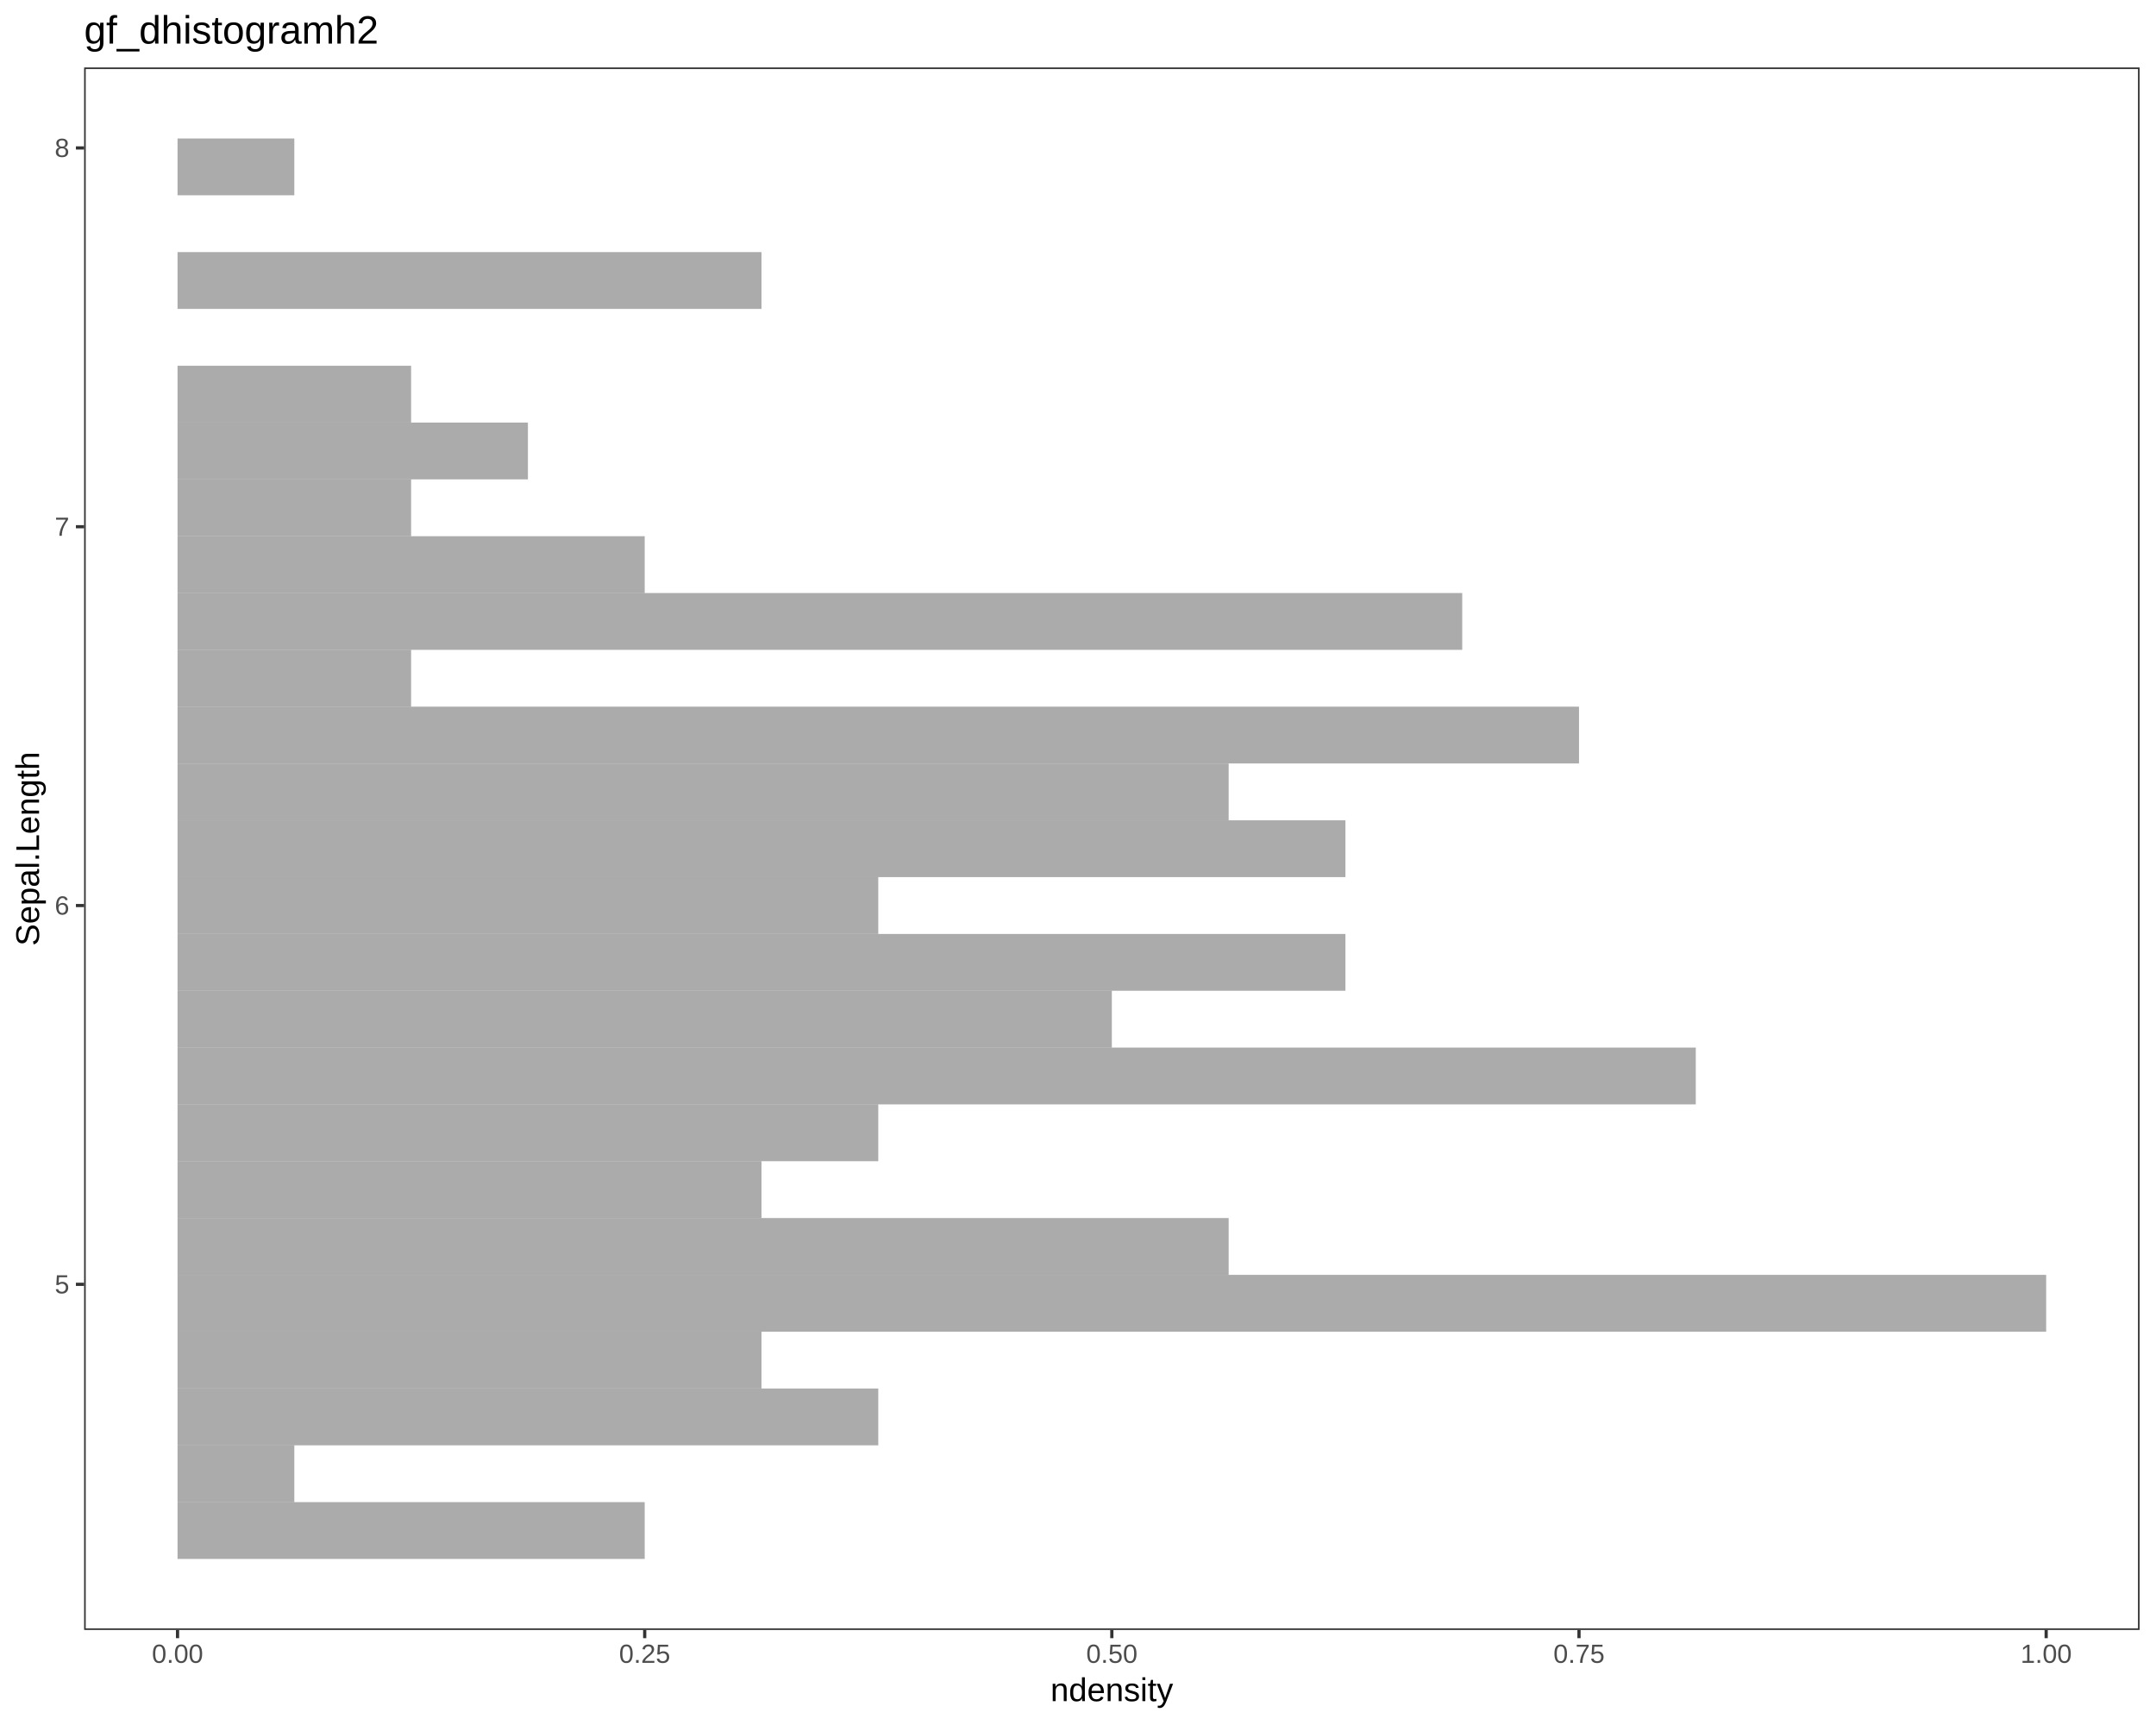
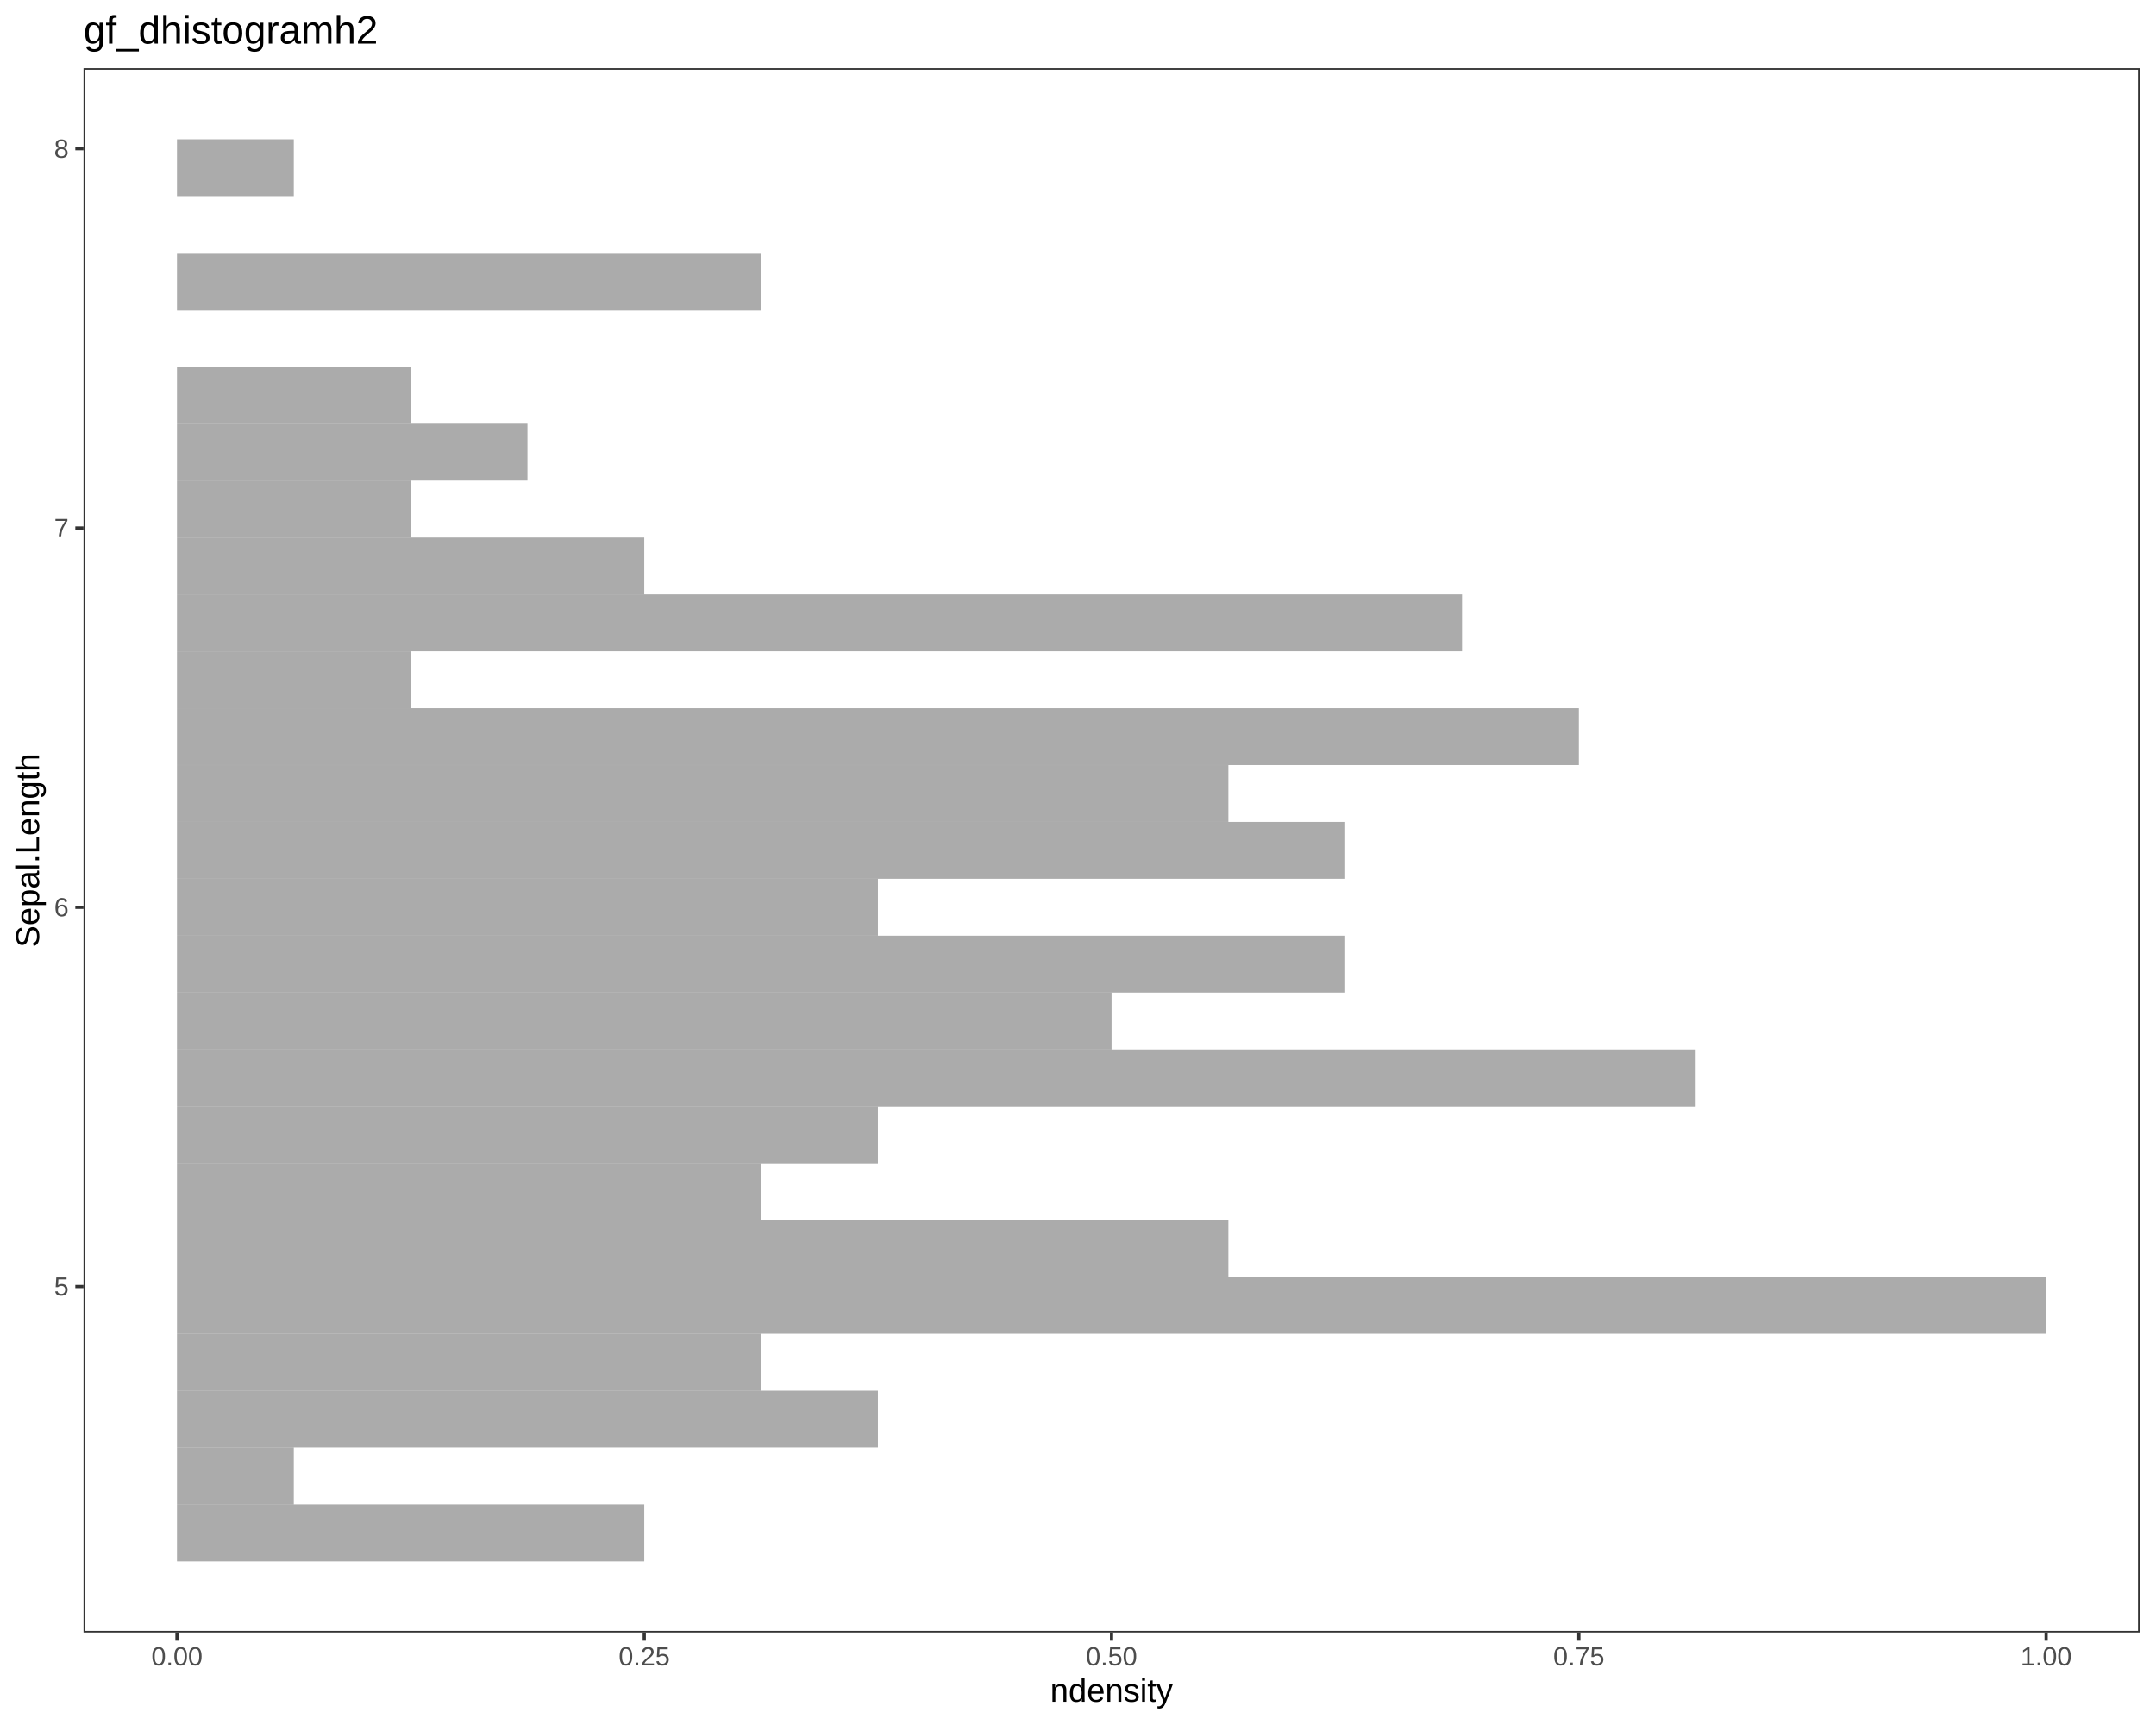
<svg xmlns="http://www.w3.org/2000/svg" viewBox="0 0 720.00 576.00">
  <defs>
    <style type="text/css">
    line, polyline, polygon, path, rect, circle {
      fill: none;
      stroke: #000000;
      stroke-linecap: round;
      stroke-linejoin: round;
      stroke-miterlimit: 10.00;
    }
  </style>
  </defs>
  <rect width="100%" height="100%" style="stroke: none; fill: #FFFFFF;" />
  <rect x="0.00" y="0.00" width="720.00" height="576.00" style="stroke-width: 1.07; stroke: #FFFFFF; fill: #FFFFFF;" />
  <defs>
-     <clipPath id="cpMjguMDl8NzE0LjUyfDU0NC4yN3wyMi41Mg==">
-       <rect x="28.09" y="22.52" width="686.43" height="521.75" />
+     <clipPath id="cpMjcuODl8NzE0LjUyfDU0NS4xM3wyMi43Nw==">
+       <rect x="27.89" y="22.77" width="686.64" height="522.36" />
    </clipPath>
  </defs>
-   <rect x="28.09" y="22.52" width="686.43" height="521.75" style="stroke-width: 1.07; stroke: none; fill: #FFFFFF;" clip-path="url(#cpMjguMDl8NzE0LjUyfDU0NC4yN3wyMi41Mg==)" />
-   <rect x="59.29" y="501.58" width="156.01" height="18.97" style="stroke-width: 1.07; stroke: none; stroke-linecap: butt; fill: #595959; fill-opacity: 0.50;" clip-path="url(#cpMjguMDl8NzE0LjUyfDU0NC4yN3wyMi41Mg==)" />
-   <rect x="59.29" y="482.61" width="39.00" height="18.97" style="stroke-width: 1.07; stroke: none; stroke-linecap: butt; fill: #595959; fill-opacity: 0.50;" clip-path="url(#cpMjguMDl8NzE0LjUyfDU0NC4yN3wyMi41Mg==)" />
-   <rect x="59.29" y="463.64" width="234.01" height="18.97" style="stroke-width: 1.07; stroke: none; stroke-linecap: butt; fill: #595959; fill-opacity: 0.50;" clip-path="url(#cpMjguMDl8NzE0LjUyfDU0NC4yN3wyMi41Mg==)" />
-   <rect x="59.29" y="444.66" width="195.01" height="18.97" style="stroke-width: 1.07; stroke: none; stroke-linecap: butt; fill: #595959; fill-opacity: 0.50;" clip-path="url(#cpMjguMDl8NzE0LjUyfDU0NC4yN3wyMi41Mg==)" />
-   <rect x="59.29" y="425.69" width="624.03" height="18.97" style="stroke-width: 1.07; stroke: none; stroke-linecap: butt; fill: #595959; fill-opacity: 0.50;" clip-path="url(#cpMjguMDl8NzE0LjUyfDU0NC4yN3wyMi41Mg==)" />
-   <rect x="59.29" y="406.72" width="351.02" height="18.97" style="stroke-width: 1.07; stroke: none; stroke-linecap: butt; fill: #595959; fill-opacity: 0.50;" clip-path="url(#cpMjguMDl8NzE0LjUyfDU0NC4yN3wyMi41Mg==)" />
-   <rect x="59.29" y="387.75" width="195.01" height="18.97" style="stroke-width: 1.07; stroke: none; stroke-linecap: butt; fill: #595959; fill-opacity: 0.50;" clip-path="url(#cpMjguMDl8NzE0LjUyfDU0NC4yN3wyMi41Mg==)" />
-   <rect x="59.29" y="368.77" width="234.01" height="18.97" style="stroke-width: 1.07; stroke: none; stroke-linecap: butt; fill: #595959; fill-opacity: 0.50;" clip-path="url(#cpMjguMDl8NzE0LjUyfDU0NC4yN3wyMi41Mg==)" />
-   <rect x="59.29" y="349.80" width="507.02" height="18.97" style="stroke-width: 1.07; stroke: none; stroke-linecap: butt; fill: #595959; fill-opacity: 0.50;" clip-path="url(#cpMjguMDl8NzE0LjUyfDU0NC4yN3wyMi41Mg==)" />
-   <rect x="59.29" y="330.83" width="312.01" height="18.97" style="stroke-width: 1.07; stroke: none; stroke-linecap: butt; fill: #595959; fill-opacity: 0.50;" clip-path="url(#cpMjguMDl8NzE0LjUyfDU0NC4yN3wyMi41Mg==)" />
-   <rect x="59.29" y="311.86" width="390.02" height="18.97" style="stroke-width: 1.07; stroke: none; stroke-linecap: butt; fill: #595959; fill-opacity: 0.50;" clip-path="url(#cpMjguMDl8NzE0LjUyfDU0NC4yN3wyMi41Mg==)" />
-   <rect x="59.29" y="292.88" width="234.01" height="18.97" style="stroke-width: 1.07; stroke: none; stroke-linecap: butt; fill: #595959; fill-opacity: 0.50;" clip-path="url(#cpMjguMDl8NzE0LjUyfDU0NC4yN3wyMi41Mg==)" />
-   <rect x="59.29" y="273.91" width="390.02" height="18.97" style="stroke-width: 1.07; stroke: none; stroke-linecap: butt; fill: #595959; fill-opacity: 0.50;" clip-path="url(#cpMjguMDl8NzE0LjUyfDU0NC4yN3wyMi41Mg==)" />
-   <rect x="59.29" y="254.94" width="351.02" height="18.97" style="stroke-width: 1.07; stroke: none; stroke-linecap: butt; fill: #595959; fill-opacity: 0.50;" clip-path="url(#cpMjguMDl8NzE0LjUyfDU0NC4yN3wyMi41Mg==)" />
-   <rect x="59.29" y="235.96" width="468.02" height="18.97" style="stroke-width: 1.07; stroke: none; stroke-linecap: butt; fill: #595959; fill-opacity: 0.50;" clip-path="url(#cpMjguMDl8NzE0LjUyfDU0NC4yN3wyMi41Mg==)" />
-   <rect x="59.29" y="216.99" width="78.00" height="18.97" style="stroke-width: 1.07; stroke: none; stroke-linecap: butt; fill: #595959; fill-opacity: 0.50;" clip-path="url(#cpMjguMDl8NzE0LjUyfDU0NC4yN3wyMi41Mg==)" />
-   <rect x="59.29" y="198.02" width="429.02" height="18.97" style="stroke-width: 1.07; stroke: none; stroke-linecap: butt; fill: #595959; fill-opacity: 0.50;" clip-path="url(#cpMjguMDl8NzE0LjUyfDU0NC4yN3wyMi41Mg==)" />
-   <rect x="59.29" y="179.05" width="156.01" height="18.97" style="stroke-width: 1.07; stroke: none; stroke-linecap: butt; fill: #595959; fill-opacity: 0.50;" clip-path="url(#cpMjguMDl8NzE0LjUyfDU0NC4yN3wyMi41Mg==)" />
-   <rect x="59.29" y="160.07" width="78.00" height="18.97" style="stroke-width: 1.07; stroke: none; stroke-linecap: butt; fill: #595959; fill-opacity: 0.50;" clip-path="url(#cpMjguMDl8NzE0LjUyfDU0NC4yN3wyMi41Mg==)" />
-   <rect x="59.29" y="141.10" width="117.01" height="18.97" style="stroke-width: 1.07; stroke: none; stroke-linecap: butt; fill: #595959; fill-opacity: 0.50;" clip-path="url(#cpMjguMDl8NzE0LjUyfDU0NC4yN3wyMi41Mg==)" />
-   <rect x="59.29" y="122.13" width="78.00" height="18.97" style="stroke-width: 1.07; stroke: none; stroke-linecap: butt; fill: #595959; fill-opacity: 0.50;" clip-path="url(#cpMjguMDl8NzE0LjUyfDU0NC4yN3wyMi41Mg==)" />
-   <rect x="59.29" y="103.16" width="0.00" height="18.97" style="stroke-width: 1.07; stroke: none; stroke-linecap: butt; fill: #595959; fill-opacity: 0.50;" clip-path="url(#cpMjguMDl8NzE0LjUyfDU0NC4yN3wyMi41Mg==)" />
-   <rect x="59.29" y="84.18" width="195.01" height="18.97" style="stroke-width: 1.07; stroke: none; stroke-linecap: butt; fill: #595959; fill-opacity: 0.50;" clip-path="url(#cpMjguMDl8NzE0LjUyfDU0NC4yN3wyMi41Mg==)" />
-   <rect x="59.29" y="65.21" width="0.00" height="18.97" style="stroke-width: 1.07; stroke: none; stroke-linecap: butt; fill: #595959; fill-opacity: 0.50;" clip-path="url(#cpMjguMDl8NzE0LjUyfDU0NC4yN3wyMi41Mg==)" />
-   <rect x="59.29" y="46.24" width="39.00" height="18.97" style="stroke-width: 1.07; stroke: none; stroke-linecap: butt; fill: #595959; fill-opacity: 0.50;" clip-path="url(#cpMjguMDl8NzE0LjUyfDU0NC4yN3wyMi41Mg==)" />
-   <rect x="28.09" y="22.52" width="686.43" height="521.75" style="stroke-width: 1.07; stroke: #333333;" clip-path="url(#cpMjguMDl8NzE0LjUyfDU0NC4yN3wyMi41Mg==)" />
+   <rect x="27.89" y="22.77" width="686.64" height="522.36" style="stroke-width: 1.07; stroke: none; fill: #FFFFFF;" clip-path="url(#cpMjcuODl8NzE0LjUyfDU0NS4xM3wyMi43Nw==)" />
+   <rect x="59.10" y="502.39" width="156.05" height="18.99" style="stroke-width: 1.07; stroke: none; stroke-linecap: square; stroke-linejoin: miter; fill: #595959; fill-opacity: 0.50;" clip-path="url(#cpMjcuODl8NzE0LjUyfDU0NS4xM3wyMi43Nw==)" />
+   <rect x="59.10" y="483.40" width="39.01" height="18.99" style="stroke-width: 1.07; stroke: none; stroke-linecap: square; stroke-linejoin: miter; fill: #595959; fill-opacity: 0.50;" clip-path="url(#cpMjcuODl8NzE0LjUyfDU0NS4xM3wyMi43Nw==)" />
+   <rect x="59.10" y="464.40" width="234.08" height="18.99" style="stroke-width: 1.07; stroke: none; stroke-linecap: square; stroke-linejoin: miter; fill: #595959; fill-opacity: 0.50;" clip-path="url(#cpMjcuODl8NzE0LjUyfDU0NS4xM3wyMi43Nw==)" />
+   <rect x="59.10" y="445.41" width="195.07" height="18.99" style="stroke-width: 1.07; stroke: none; stroke-linecap: square; stroke-linejoin: miter; fill: #595959; fill-opacity: 0.50;" clip-path="url(#cpMjcuODl8NzE0LjUyfDU0NS4xM3wyMi43Nw==)" />
+   <rect x="59.10" y="426.41" width="624.21" height="18.99" style="stroke-width: 1.07; stroke: none; stroke-linecap: square; stroke-linejoin: miter; fill: #595959; fill-opacity: 0.50;" clip-path="url(#cpMjcuODl8NzE0LjUyfDU0NS4xM3wyMi43Nw==)" />
+   <rect x="59.10" y="407.42" width="351.12" height="18.99" style="stroke-width: 1.07; stroke: none; stroke-linecap: square; stroke-linejoin: miter; fill: #595959; fill-opacity: 0.50;" clip-path="url(#cpMjcuODl8NzE0LjUyfDU0NS4xM3wyMi43Nw==)" />
+   <rect x="59.10" y="388.42" width="195.07" height="18.99" style="stroke-width: 1.07; stroke: none; stroke-linecap: square; stroke-linejoin: miter; fill: #595959; fill-opacity: 0.50;" clip-path="url(#cpMjcuODl8NzE0LjUyfDU0NS4xM3wyMi43Nw==)" />
+   <rect x="59.10" y="369.43" width="234.08" height="18.99" style="stroke-width: 1.07; stroke: none; stroke-linecap: square; stroke-linejoin: miter; fill: #595959; fill-opacity: 0.50;" clip-path="url(#cpMjcuODl8NzE0LjUyfDU0NS4xM3wyMi43Nw==)" />
+   <rect x="59.10" y="350.43" width="507.17" height="18.99" style="stroke-width: 1.07; stroke: none; stroke-linecap: square; stroke-linejoin: miter; fill: #595959; fill-opacity: 0.50;" clip-path="url(#cpMjcuODl8NzE0LjUyfDU0NS4xM3wyMi43Nw==)" />
+   <rect x="59.10" y="331.44" width="312.11" height="18.99" style="stroke-width: 1.07; stroke: none; stroke-linecap: square; stroke-linejoin: miter; fill: #595959; fill-opacity: 0.50;" clip-path="url(#cpMjcuODl8NzE0LjUyfDU0NS4xM3wyMi43Nw==)" />
+   <rect x="59.10" y="312.44" width="390.13" height="18.99" style="stroke-width: 1.07; stroke: none; stroke-linecap: square; stroke-linejoin: miter; fill: #595959; fill-opacity: 0.50;" clip-path="url(#cpMjcuODl8NzE0LjUyfDU0NS4xM3wyMi43Nw==)" />
+   <rect x="59.10" y="293.45" width="234.08" height="18.99" style="stroke-width: 1.07; stroke: none; stroke-linecap: square; stroke-linejoin: miter; fill: #595959; fill-opacity: 0.50;" clip-path="url(#cpMjcuODl8NzE0LjUyfDU0NS4xM3wyMi43Nw==)" />
+   <rect x="59.10" y="274.45" width="390.13" height="18.99" style="stroke-width: 1.07; stroke: none; stroke-linecap: square; stroke-linejoin: miter; fill: #595959; fill-opacity: 0.50;" clip-path="url(#cpMjcuODl8NzE0LjUyfDU0NS4xM3wyMi43Nw==)" />
+   <rect x="59.10" y="255.46" width="351.12" height="18.99" style="stroke-width: 1.07; stroke: none; stroke-linecap: square; stroke-linejoin: miter; fill: #595959; fill-opacity: 0.50;" clip-path="url(#cpMjcuODl8NzE0LjUyfDU0NS4xM3wyMi43Nw==)" />
+   <rect x="59.10" y="236.46" width="468.16" height="18.99" style="stroke-width: 1.07; stroke: none; stroke-linecap: square; stroke-linejoin: miter; fill: #595959; fill-opacity: 0.50;" clip-path="url(#cpMjcuODl8NzE0LjUyfDU0NS4xM3wyMi43Nw==)" />
+   <rect x="59.10" y="217.47" width="78.03" height="18.99" style="stroke-width: 1.07; stroke: none; stroke-linecap: square; stroke-linejoin: miter; fill: #595959; fill-opacity: 0.50;" clip-path="url(#cpMjcuODl8NzE0LjUyfDU0NS4xM3wyMi43Nw==)" />
+   <rect x="59.10" y="198.47" width="429.15" height="18.99" style="stroke-width: 1.07; stroke: none; stroke-linecap: square; stroke-linejoin: miter; fill: #595959; fill-opacity: 0.50;" clip-path="url(#cpMjcuODl8NzE0LjUyfDU0NS4xM3wyMi43Nw==)" />
+   <rect x="59.10" y="179.48" width="156.05" height="18.99" style="stroke-width: 1.07; stroke: none; stroke-linecap: square; stroke-linejoin: miter; fill: #595959; fill-opacity: 0.50;" clip-path="url(#cpMjcuODl8NzE0LjUyfDU0NS4xM3wyMi43Nw==)" />
+   <rect x="59.10" y="160.48" width="78.03" height="18.99" style="stroke-width: 1.07; stroke: none; stroke-linecap: square; stroke-linejoin: miter; fill: #595959; fill-opacity: 0.50;" clip-path="url(#cpMjcuODl8NzE0LjUyfDU0NS4xM3wyMi43Nw==)" />
+   <rect x="59.10" y="141.49" width="117.04" height="18.99" style="stroke-width: 1.07; stroke: none; stroke-linecap: square; stroke-linejoin: miter; fill: #595959; fill-opacity: 0.50;" clip-path="url(#cpMjcuODl8NzE0LjUyfDU0NS4xM3wyMi43Nw==)" />
+   <rect x="59.10" y="122.49" width="78.03" height="18.99" style="stroke-width: 1.07; stroke: none; stroke-linecap: square; stroke-linejoin: miter; fill: #595959; fill-opacity: 0.50;" clip-path="url(#cpMjcuODl8NzE0LjUyfDU0NS4xM3wyMi43Nw==)" />
+   <rect x="59.10" y="103.50" width="0.00" height="18.99" style="stroke-width: 1.07; stroke: none; stroke-linecap: square; stroke-linejoin: miter; fill: #595959; fill-opacity: 0.50;" clip-path="url(#cpMjcuODl8NzE0LjUyfDU0NS4xM3wyMi43Nw==)" />
+   <rect x="59.10" y="84.50" width="195.07" height="18.99" style="stroke-width: 1.07; stroke: none; stroke-linecap: square; stroke-linejoin: miter; fill: #595959; fill-opacity: 0.50;" clip-path="url(#cpMjcuODl8NzE0LjUyfDU0NS4xM3wyMi43Nw==)" />
+   <rect x="59.10" y="65.51" width="0.00" height="18.99" style="stroke-width: 1.07; stroke: none; stroke-linecap: square; stroke-linejoin: miter; fill: #595959; fill-opacity: 0.50;" clip-path="url(#cpMjcuODl8NzE0LjUyfDU0NS4xM3wyMi43Nw==)" />
+   <rect x="59.10" y="46.52" width="39.01" height="18.99" style="stroke-width: 1.07; stroke: none; stroke-linecap: square; stroke-linejoin: miter; fill: #595959; fill-opacity: 0.50;" clip-path="url(#cpMjcuODl8NzE0LjUyfDU0NS4xM3wyMi43Nw==)" />
+   <rect x="27.89" y="22.77" width="686.64" height="522.36" style="stroke-width: 1.07; stroke: #333333;" clip-path="url(#cpMjcuODl8NzE0LjUyfDU0NS4xM3wyMi43Nw==)" />
  <defs>
    <clipPath id="cpMC4wMHw3MjAuMDB8NTc2LjAwfDAuMDA=">
      <rect x="0.00" y="0.00" width="720.00" height="576.00" />
    </clipPath>
  </defs>
  <g clip-path="url(#cpMC4wMHw3MjAuMDB8NTc2LjAwfDAuMDA=)">
-     <text x="18.27" y="431.88" style="font-size: 8.80px; fill: #4D4D4D; font-family: Liberation Sans;" textLength="4.89px" lengthAdjust="spacingAndGlyphs">5</text>
+     <text x="18.06" y="432.60" style="font-size: 8.80px; fill: #4D4D4D; font-family: Liberation Sans;" textLength="4.89px" lengthAdjust="spacingAndGlyphs">5</text>
  </g>
  <g clip-path="url(#cpMC4wMHw3MjAuMDB8NTc2LjAwfDAuMDA=)">
-     <text x="18.27" y="305.39" style="font-size: 8.80px; fill: #4D4D4D; font-family: Liberation Sans;" textLength="4.89px" lengthAdjust="spacingAndGlyphs">6</text>
+     <text x="18.06" y="305.97" style="font-size: 8.80px; fill: #4D4D4D; font-family: Liberation Sans;" textLength="4.89px" lengthAdjust="spacingAndGlyphs">6</text>
  </g>
  <g clip-path="url(#cpMC4wMHw3MjAuMDB8NTc2LjAwfDAuMDA=)">
-     <text x="18.27" y="178.91" style="font-size: 8.80px; fill: #4D4D4D; font-family: Liberation Sans;" textLength="4.89px" lengthAdjust="spacingAndGlyphs">7</text>
+     <text x="18.06" y="179.34" style="font-size: 8.80px; fill: #4D4D4D; font-family: Liberation Sans;" textLength="4.89px" lengthAdjust="spacingAndGlyphs">7</text>
  </g>
  <g clip-path="url(#cpMC4wMHw3MjAuMDB8NTc2LjAwfDAuMDA=)">
-     <text x="18.27" y="52.42" style="font-size: 8.80px; fill: #4D4D4D; font-family: Liberation Sans;" textLength="4.89px" lengthAdjust="spacingAndGlyphs">8</text>
+     <text x="18.06" y="52.70" style="font-size: 8.80px; fill: #4D4D4D; font-family: Liberation Sans;" textLength="4.89px" lengthAdjust="spacingAndGlyphs">8</text>
  </g>
-   <polyline points="25.35,428.85 28.09,428.85 " style="stroke-width: 1.07; stroke: #333333; stroke-linecap: butt;" clip-path="url(#cpMC4wMHw3MjAuMDB8NTc2LjAwfDAuMDA=)" />
-   <polyline points="25.35,302.37 28.09,302.37 " style="stroke-width: 1.07; stroke: #333333; stroke-linecap: butt;" clip-path="url(#cpMC4wMHw3MjAuMDB8NTc2LjAwfDAuMDA=)" />
-   <polyline points="25.35,175.88 28.09,175.88 " style="stroke-width: 1.07; stroke: #333333; stroke-linecap: butt;" clip-path="url(#cpMC4wMHw3MjAuMDB8NTc2LjAwfDAuMDA=)" />
-   <polyline points="25.35,49.40 28.09,49.40 " style="stroke-width: 1.07; stroke: #333333; stroke-linecap: butt;" clip-path="url(#cpMC4wMHw3MjAuMDB8NTc2LjAwfDAuMDA=)" />
-   <polyline points="59.29,547.01 59.29,544.27 " style="stroke-width: 1.07; stroke: #333333; stroke-linecap: butt;" clip-path="url(#cpMC4wMHw3MjAuMDB8NTc2LjAwfDAuMDA=)" />
-   <polyline points="215.30,547.01 215.30,544.27 " style="stroke-width: 1.07; stroke: #333333; stroke-linecap: butt;" clip-path="url(#cpMC4wMHw3MjAuMDB8NTc2LjAwfDAuMDA=)" />
-   <polyline points="371.30,547.01 371.30,544.27 " style="stroke-width: 1.07; stroke: #333333; stroke-linecap: butt;" clip-path="url(#cpMC4wMHw3MjAuMDB8NTc2LjAwfDAuMDA=)" />
-   <polyline points="527.31,547.01 527.31,544.27 " style="stroke-width: 1.07; stroke: #333333; stroke-linecap: butt;" clip-path="url(#cpMC4wMHw3MjAuMDB8NTc2LjAwfDAuMDA=)" />
-   <polyline points="683.32,547.01 683.32,544.27 " style="stroke-width: 1.07; stroke: #333333; stroke-linecap: butt;" clip-path="url(#cpMC4wMHw3MjAuMDB8NTc2LjAwfDAuMDA=)" />
+   <polyline points="25.15,429.58 27.89,429.58 " style="stroke-width: 1.07; stroke: #333333; stroke-linecap: butt;" clip-path="url(#cpMC4wMHw3MjAuMDB8NTc2LjAwfDAuMDA=)" />
+   <polyline points="25.15,302.95 27.89,302.95 " style="stroke-width: 1.07; stroke: #333333; stroke-linecap: butt;" clip-path="url(#cpMC4wMHw3MjAuMDB8NTc2LjAwfDAuMDA=)" />
+   <polyline points="25.15,176.31 27.89,176.31 " style="stroke-width: 1.07; stroke: #333333; stroke-linecap: butt;" clip-path="url(#cpMC4wMHw3MjAuMDB8NTc2LjAwfDAuMDA=)" />
+   <polyline points="25.15,49.68 27.89,49.68 " style="stroke-width: 1.07; stroke: #333333; stroke-linecap: butt;" clip-path="url(#cpMC4wMHw3MjAuMDB8NTc2LjAwfDAuMDA=)" />
+   <polyline points="59.10,547.87 59.10,545.13 " style="stroke-width: 1.07; stroke: #333333; stroke-linecap: butt;" clip-path="url(#cpMC4wMHw3MjAuMDB8NTc2LjAwfDAuMDA=)" />
+   <polyline points="215.15,547.87 215.15,545.13 " style="stroke-width: 1.07; stroke: #333333; stroke-linecap: butt;" clip-path="url(#cpMC4wMHw3MjAuMDB8NTc2LjAwfDAuMDA=)" />
+   <polyline points="371.20,547.87 371.20,545.13 " style="stroke-width: 1.07; stroke: #333333; stroke-linecap: butt;" clip-path="url(#cpMC4wMHw3MjAuMDB8NTc2LjAwfDAuMDA=)" />
+   <polyline points="527.26,547.87 527.26,545.13 " style="stroke-width: 1.07; stroke: #333333; stroke-linecap: butt;" clip-path="url(#cpMC4wMHw3MjAuMDB8NTc2LjAwfDAuMDA=)" />
+   <polyline points="683.31,547.87 683.31,545.13 " style="stroke-width: 1.07; stroke: #333333; stroke-linecap: butt;" clip-path="url(#cpMC4wMHw3MjAuMDB8NTc2LjAwfDAuMDA=)" />
  <g clip-path="url(#cpMC4wMHw3MjAuMDB8NTc2LjAwfDAuMDA=)">
-     <text x="50.73" y="555.25" style="font-size: 8.80px; fill: #4D4D4D; font-family: Liberation Sans;" textLength="17.11px" lengthAdjust="spacingAndGlyphs">0.00</text>
+     <text x="50.54" y="556.11" style="font-size: 8.80px; fill: #4D4D4D; font-family: Liberation Sans;" textLength="17.11px" lengthAdjust="spacingAndGlyphs">0.00</text>
  </g>
  <g clip-path="url(#cpMC4wMHw3MjAuMDB8NTc2LjAwfDAuMDA=)">
-     <text x="206.74" y="555.25" style="font-size: 8.80px; fill: #4D4D4D; font-family: Liberation Sans;" textLength="17.11px" lengthAdjust="spacingAndGlyphs">0.25</text>
+     <text x="206.59" y="556.11" style="font-size: 8.80px; fill: #4D4D4D; font-family: Liberation Sans;" textLength="17.11px" lengthAdjust="spacingAndGlyphs">0.25</text>
  </g>
  <g clip-path="url(#cpMC4wMHw3MjAuMDB8NTc2LjAwfDAuMDA=)">
-     <text x="362.75" y="555.25" style="font-size: 8.80px; fill: #4D4D4D; font-family: Liberation Sans;" textLength="17.11px" lengthAdjust="spacingAndGlyphs">0.50</text>
+     <text x="362.65" y="556.11" style="font-size: 8.80px; fill: #4D4D4D; font-family: Liberation Sans;" textLength="17.11px" lengthAdjust="spacingAndGlyphs">0.50</text>
  </g>
  <g clip-path="url(#cpMC4wMHw3MjAuMDB8NTc2LjAwfDAuMDA=)">
-     <text x="518.76" y="555.25" style="font-size: 8.80px; fill: #4D4D4D; font-family: Liberation Sans;" textLength="17.11px" lengthAdjust="spacingAndGlyphs">0.75</text>
+     <text x="518.70" y="556.11" style="font-size: 8.80px; fill: #4D4D4D; font-family: Liberation Sans;" textLength="17.11px" lengthAdjust="spacingAndGlyphs">0.75</text>
  </g>
  <g clip-path="url(#cpMC4wMHw3MjAuMDB8NTc2LjAwfDAuMDA=)">
-     <text x="674.76" y="555.25" style="font-size: 8.80px; fill: #4D4D4D; font-family: Liberation Sans;" textLength="17.11px" lengthAdjust="spacingAndGlyphs">1.00</text>
+     <text x="674.76" y="556.11" style="font-size: 8.80px; fill: #4D4D4D; font-family: Liberation Sans;" textLength="17.11px" lengthAdjust="spacingAndGlyphs">1.00</text>
  </g>
  <g clip-path="url(#cpMC4wMHw3MjAuMDB8NTc2LjAwfDAuMDA=)">
-     <text x="350.80" y="568.04" style="font-size: 11.00px; font-family: Liberation Sans;" textLength="41.00px" lengthAdjust="spacingAndGlyphs">ndensity</text>
+     <text x="350.70" y="568.24" style="font-size: 11.00px; font-family: Liberation Sans;" textLength="41.00px" lengthAdjust="spacingAndGlyphs">ndensity</text>
  </g>
  <g clip-path="url(#cpMC4wMHw3MjAuMDB8NTc2LjAwfDAuMDA=)">
-     <text transform="translate(13.04,315.85) rotate(-90)" style="font-size: 11.00px; font-family: Liberation Sans;" textLength="64.91px" lengthAdjust="spacingAndGlyphs">Sepal.Length</text>
+     <text transform="translate(13.04,316.40) rotate(-90)" style="font-size: 11.00px; font-family: Liberation Sans;" textLength="64.91px" lengthAdjust="spacingAndGlyphs">Sepal.Length</text>
  </g>
  <g clip-path="url(#cpMC4wMHw3MjAuMDB8NTc2LjAwfDAuMDA=)">
-     <text x="28.09" y="14.56" style="font-size: 13.20px; font-family: Liberation Sans;" textLength="98.17px" lengthAdjust="spacingAndGlyphs">gf_dhistogramh2</text>
+     <text x="27.89" y="14.56" style="font-size: 13.20px; font-family: Liberation Sans;" textLength="98.17px" lengthAdjust="spacingAndGlyphs">gf_dhistogramh2</text>
  </g>
</svg>
